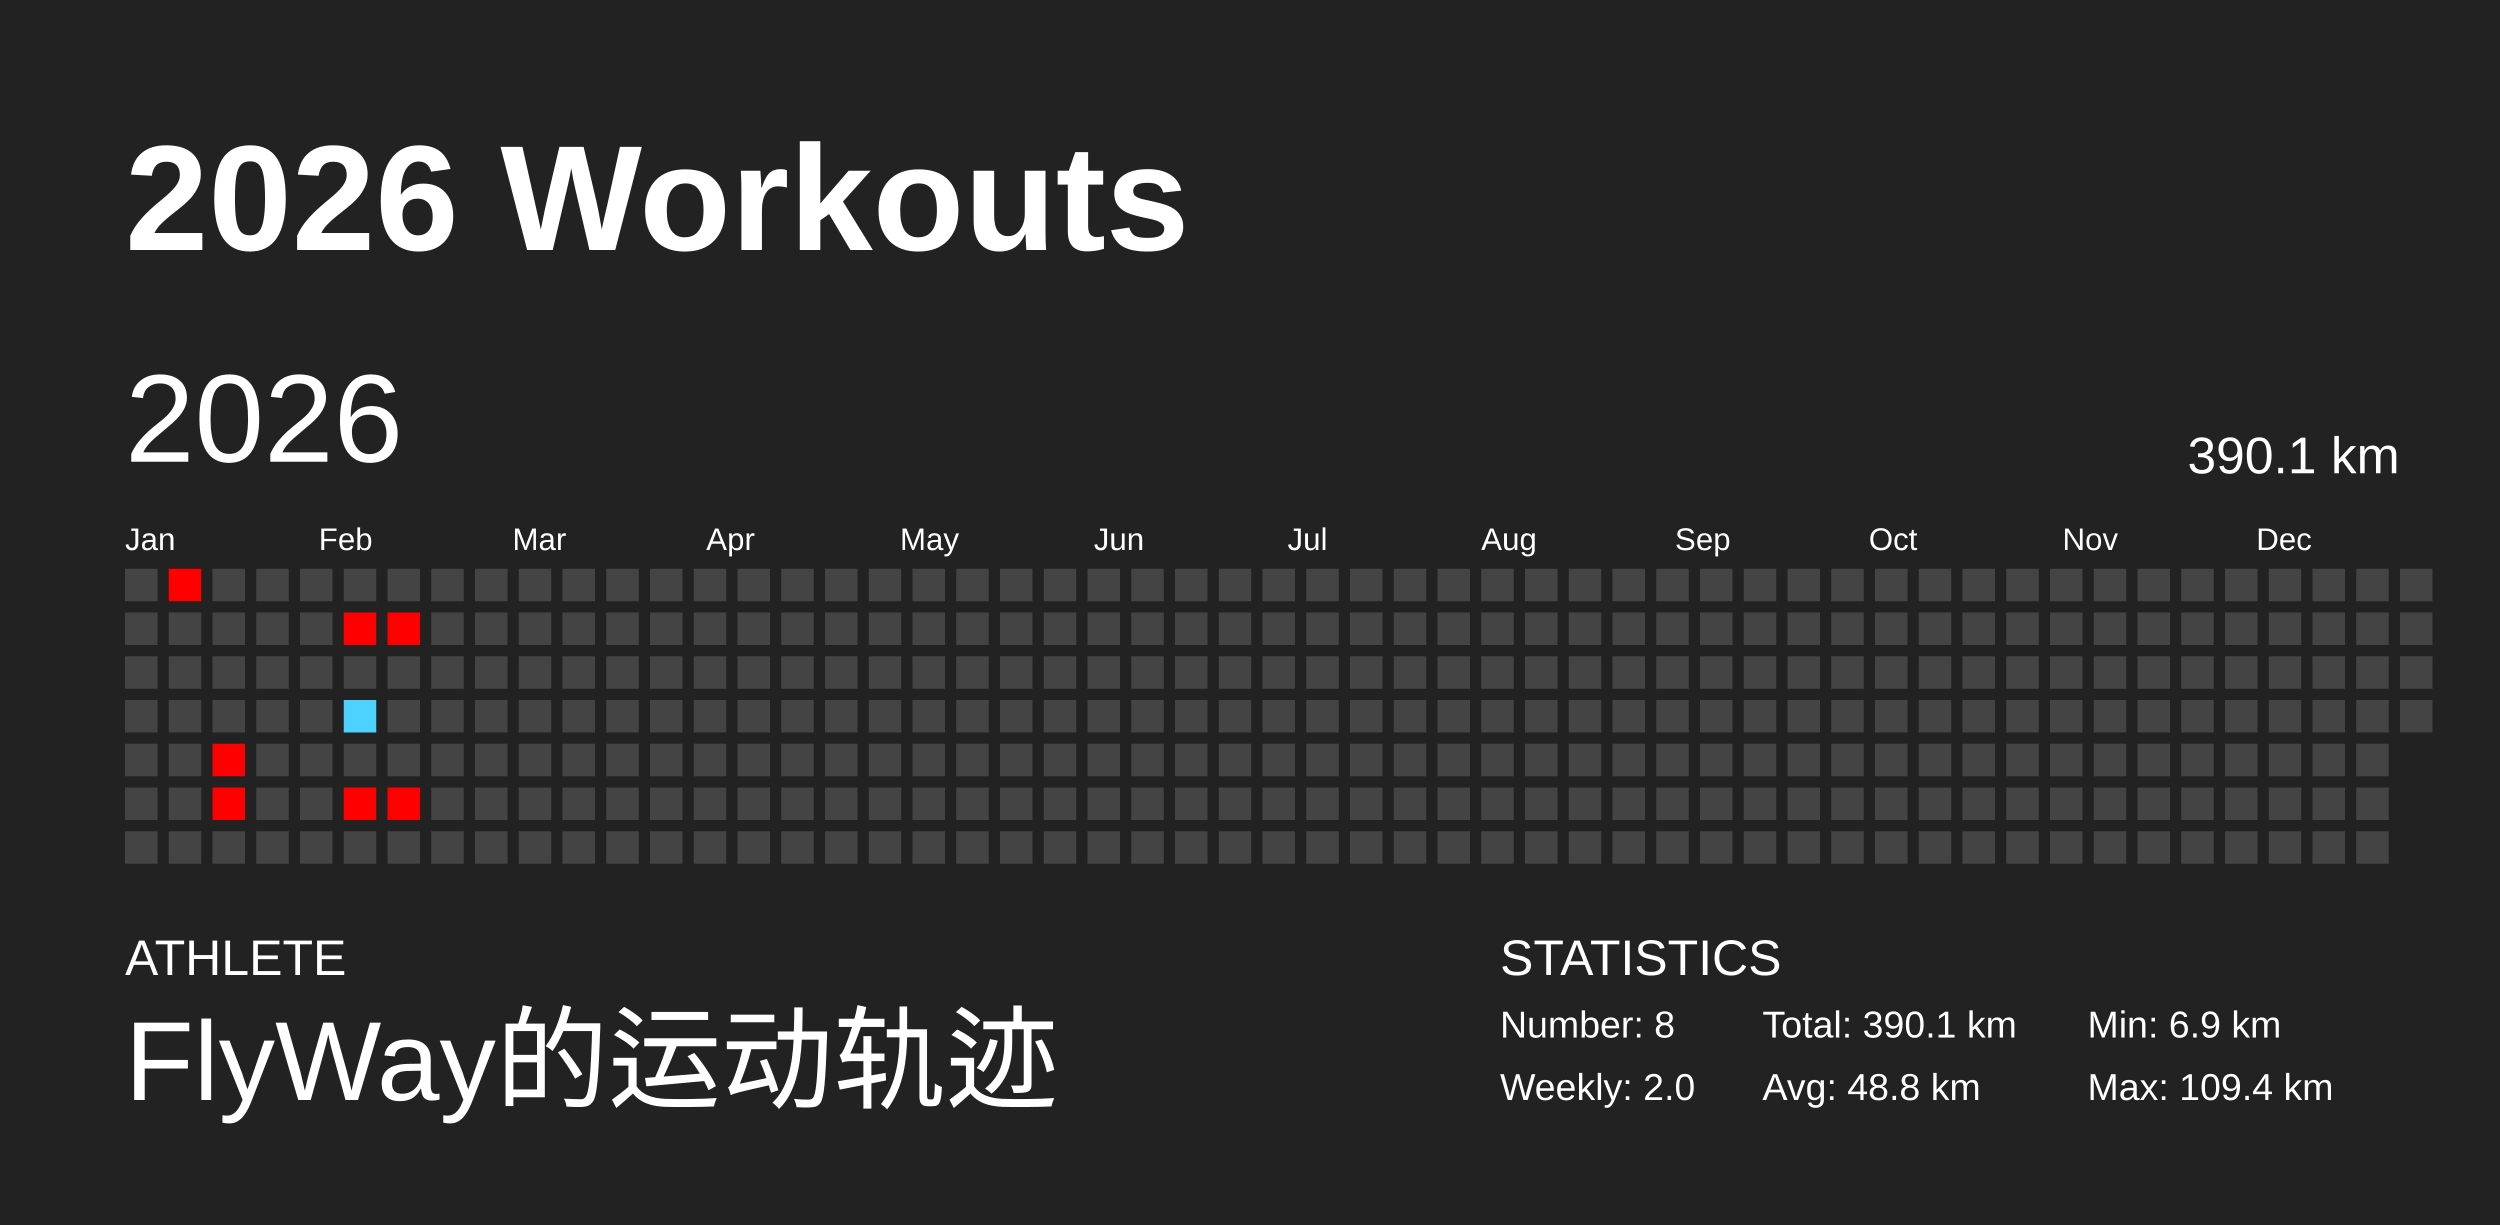
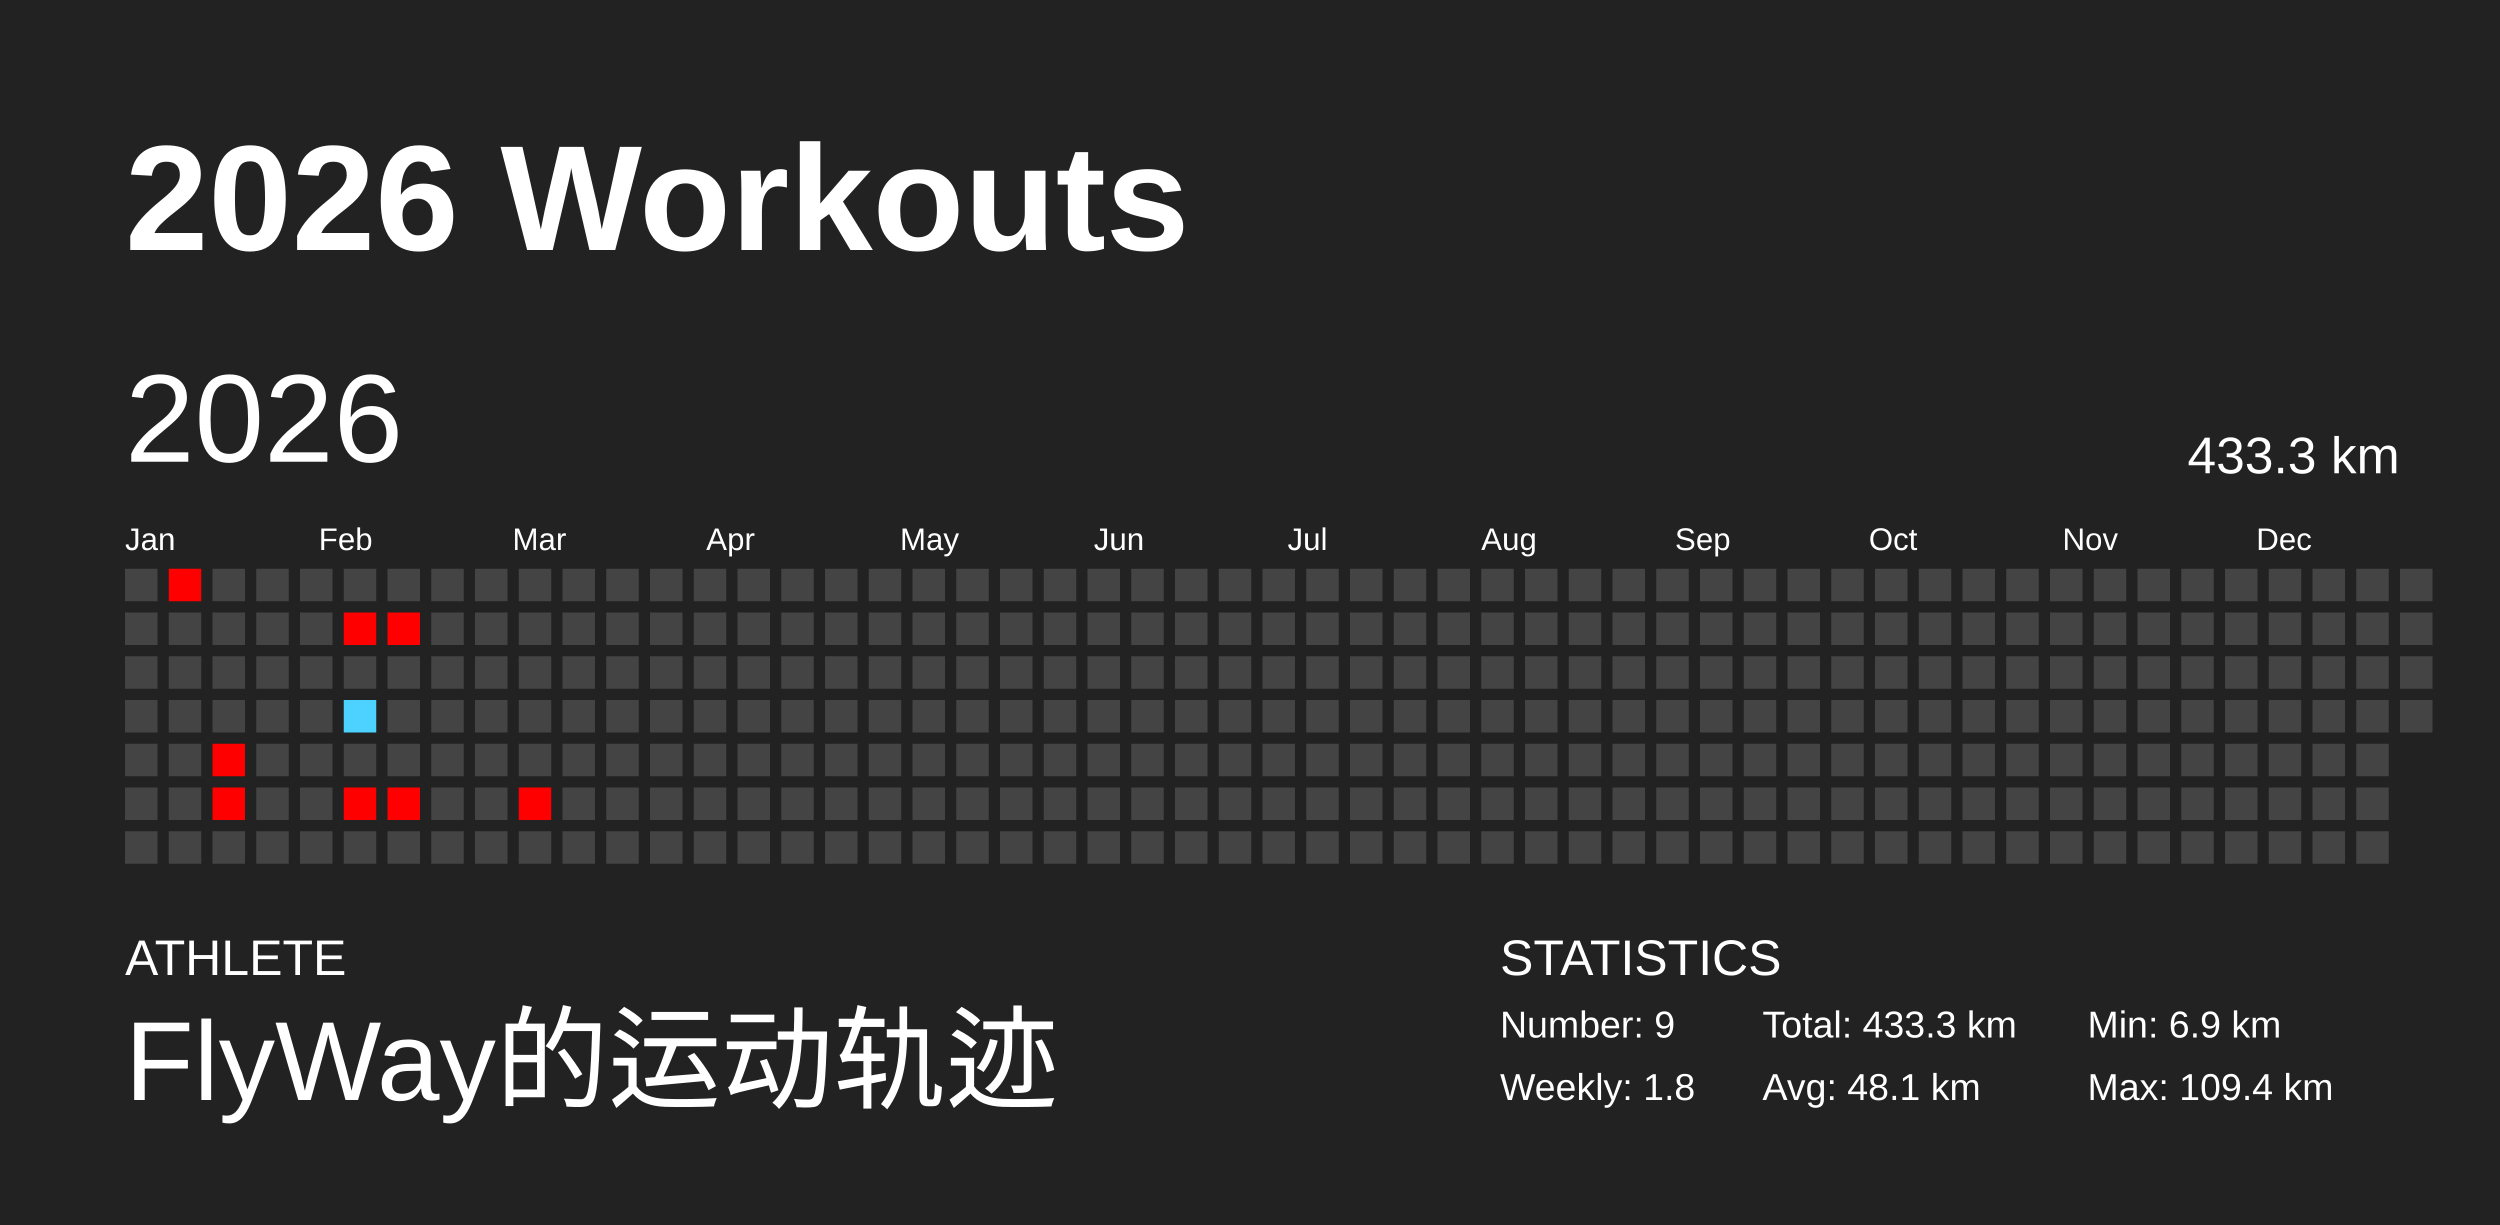
<svg xmlns="http://www.w3.org/2000/svg" baseProfile="full" height="98mm" version="1.1" viewBox="0,0,200,98" width="200mm">
  <defs />
  <rect fill="#222222" height="98" width="200" x="0" y="0" />
  <text fill="#FFFFFF" style="font-size:12px; font-family:Arial; font-weight:bold;" x="10" y="20">2026 Workouts</text>
  <text fill="#FFFFFF" style="font-size:4px; font-family:Arial" x="10" y="78">ATHLETE</text>
  <text fill="#FFFFFF" style="font-size:9px; font-family:Arial" x="10" y="88">FlyWay的运动轨迹</text>
  <text fill="#FFFFFF" style="font-size:4px; font-family:Arial" x="120" y="78">STATISTICS</text>
-   <text fill="#FFFFFF" style="font-size:3px; font-family:Arial" x="120" y="83">Number: 8</text>
-   <text fill="#FFFFFF" style="font-size:3px; font-family:Arial" x="120" y="88">Weekly: 2.0</text>
-   <text fill="#FFFFFF" style="font-size:3px; font-family:Arial" x="141" y="83">Total: 390.1 km</text>
-   <text fill="#FFFFFF" style="font-size:3px; font-family:Arial" x="141" y="88">Avg: 48.8 km</text>
+   <text fill="#FFFFFF" style="font-size:3px; font-family:Arial" x="120" y="83">Number: 9</text>
+   <text fill="#FFFFFF" style="font-size:3px; font-family:Arial" x="120" y="88">Weekly: 1.8</text>
+   <text fill="#FFFFFF" style="font-size:3px; font-family:Arial" x="141" y="83">Total: 433.3 km</text>
+   <text fill="#FFFFFF" style="font-size:3px; font-family:Arial" x="141" y="88">Avg: 48.1 km</text>
  <text fill="#FFFFFF" style="font-size:3px; font-family:Arial" x="167" y="83">Min: 6.9 km</text>
  <text fill="#FFFFFF" style="font-size:3px; font-family:Arial" x="167" y="88">Max: 109.4 km</text>
  <text dominant-baseline="hanging" fill="#FFFFFF" style="font-size:10.0px; font-family:Arial;" x="10" y="30">2026</text>
-   <text dominant-baseline="hanging" fill="#FFFFFF" style="font-size:4.125px; font-family:Arial;" x="175" y="35">390.1 km</text>
+   <text dominant-baseline="hanging" fill="#FFFFFF" style="font-size:4.125px; font-family:Arial;" x="175" y="35">433.3 km</text>
  <text fill="#FFFFFF" style="font-size:2.5px; font-family:Arial" x="10.0" y="44">Jan</text>
  <text fill="#FFFFFF" style="font-size:2.5px; font-family:Arial" x="25.5" y="44">Feb</text>
  <text fill="#FFFFFF" style="font-size:2.5px; font-family:Arial" x="41.0" y="44">Mar</text>
  <text fill="#FFFFFF" style="font-size:2.5px; font-family:Arial" x="56.5" y="44">Apr</text>
  <text fill="#FFFFFF" style="font-size:2.5px; font-family:Arial" x="72.0" y="44">May</text>
  <text fill="#FFFFFF" style="font-size:2.5px; font-family:Arial" x="87.5" y="44">Jun</text>
  <text fill="#FFFFFF" style="font-size:2.5px; font-family:Arial" x="103.0" y="44">Jul</text>
  <text fill="#FFFFFF" style="font-size:2.5px; font-family:Arial" x="118.5" y="44">Aug</text>
  <text fill="#FFFFFF" style="font-size:2.5px; font-family:Arial" x="134.0" y="44">Sep</text>
  <text fill="#FFFFFF" style="font-size:2.5px; font-family:Arial" x="149.5" y="44">Oct</text>
  <text fill="#FFFFFF" style="font-size:2.5px; font-family:Arial" x="165.0" y="44">Nov</text>
  <text fill="#FFFFFF" style="font-size:2.5px; font-family:Arial" x="180.5" y="44">Dec</text>
  <rect fill="#444444" height="2.6" width="2.6" x="10.0" y="45.5" />
  <rect fill="#444444" height="2.6" width="2.6" x="10.0" y="49.0" />
  <rect fill="#444444" height="2.6" width="2.6" x="10.0" y="52.5" />
  <rect fill="#444444" height="2.6" width="2.6" x="10.0" y="56.0" />
  <rect fill="#444444" height="2.6" width="2.6" x="10.0" y="59.5" />
  <rect fill="#444444" height="2.6" width="2.6" x="10.0" y="63.0" />
  <rect fill="#444444" height="2.6" width="2.6" x="10.0" y="66.5" />
  <rect fill="red" height="2.6" width="2.6" x="13.5" y="45.5" />
  <rect fill="#444444" height="2.6" width="2.6" x="13.5" y="49.0" />
  <rect fill="#444444" height="2.6" width="2.6" x="13.5" y="52.5" />
  <rect fill="#444444" height="2.6" width="2.6" x="13.5" y="56.0" />
  <rect fill="#444444" height="2.6" width="2.6" x="13.5" y="59.5" />
  <rect fill="#444444" height="2.6" width="2.6" x="13.5" y="63.0" />
  <rect fill="#444444" height="2.6" width="2.6" x="13.5" y="66.5" />
  <rect fill="#444444" height="2.6" width="2.6" x="17.0" y="45.5" />
  <rect fill="#444444" height="2.6" width="2.6" x="17.0" y="49.0" />
  <rect fill="#444444" height="2.6" width="2.6" x="17.0" y="52.5" />
  <rect fill="#444444" height="2.6" width="2.6" x="17.0" y="56.0" />
  <rect fill="red" height="2.6" width="2.6" x="17.0" y="59.5" />
  <rect fill="red" height="2.6" width="2.6" x="17.0" y="63.0" />
  <rect fill="#444444" height="2.6" width="2.6" x="17.0" y="66.5" />
  <rect fill="#444444" height="2.6" width="2.6" x="20.5" y="45.5" />
  <rect fill="#444444" height="2.6" width="2.6" x="20.5" y="49.0" />
  <rect fill="#444444" height="2.6" width="2.6" x="20.5" y="52.5" />
  <rect fill="#444444" height="2.6" width="2.6" x="20.5" y="56.0" />
  <rect fill="#444444" height="2.6" width="2.6" x="20.5" y="59.5" />
  <rect fill="#444444" height="2.6" width="2.6" x="20.5" y="63.0" />
  <rect fill="#444444" height="2.6" width="2.6" x="20.5" y="66.5" />
  <rect fill="#444444" height="2.6" width="2.6" x="24.0" y="45.5" />
  <rect fill="#444444" height="2.6" width="2.6" x="24.0" y="49.0" />
  <rect fill="#444444" height="2.6" width="2.6" x="24.0" y="52.5" />
  <rect fill="#444444" height="2.6" width="2.6" x="24.0" y="56.0" />
  <rect fill="#444444" height="2.6" width="2.6" x="24.0" y="59.5" />
  <rect fill="#444444" height="2.6" width="2.6" x="24.0" y="63.0" />
  <rect fill="#444444" height="2.6" width="2.6" x="24.0" y="66.5" />
  <rect fill="#444444" height="2.6" width="2.6" x="27.5" y="45.5" />
  <rect fill="red" height="2.6" width="2.6" x="27.5" y="49.0" />
  <rect fill="#444444" height="2.6" width="2.6" x="27.5" y="52.5" />
  <rect fill="#4dd2ff" height="2.6" width="2.6" x="27.5" y="56.0" />
  <rect fill="#444444" height="2.6" width="2.6" x="27.5" y="59.5" />
  <rect fill="red" height="2.6" width="2.6" x="27.5" y="63.0" />
  <rect fill="#444444" height="2.6" width="2.6" x="27.5" y="66.5" />
  <rect fill="#444444" height="2.6" width="2.6" x="31.0" y="45.5" />
  <rect fill="red" height="2.6" width="2.6" x="31.0" y="49.0" />
  <rect fill="#444444" height="2.6" width="2.6" x="31.0" y="52.5" />
  <rect fill="#444444" height="2.6" width="2.6" x="31.0" y="56.0" />
  <rect fill="#444444" height="2.6" width="2.6" x="31.0" y="59.5" />
  <rect fill="red" height="2.6" width="2.6" x="31.0" y="63.0" />
  <rect fill="#444444" height="2.6" width="2.6" x="31.0" y="66.5" />
  <rect fill="#444444" height="2.6" width="2.6" x="34.5" y="45.5" />
  <rect fill="#444444" height="2.6" width="2.6" x="34.5" y="49.0" />
  <rect fill="#444444" height="2.6" width="2.6" x="34.5" y="52.5" />
  <rect fill="#444444" height="2.6" width="2.6" x="34.5" y="56.0" />
  <rect fill="#444444" height="2.6" width="2.6" x="34.5" y="59.5" />
  <rect fill="#444444" height="2.6" width="2.6" x="34.5" y="63.0" />
  <rect fill="#444444" height="2.6" width="2.6" x="34.5" y="66.5" />
  <rect fill="#444444" height="2.6" width="2.6" x="38.0" y="45.5" />
  <rect fill="#444444" height="2.6" width="2.6" x="38.0" y="49.0" />
  <rect fill="#444444" height="2.6" width="2.6" x="38.0" y="52.5" />
  <rect fill="#444444" height="2.6" width="2.6" x="38.0" y="56.0" />
  <rect fill="#444444" height="2.6" width="2.6" x="38.0" y="59.5" />
  <rect fill="#444444" height="2.6" width="2.6" x="38.0" y="63.0" />
  <rect fill="#444444" height="2.6" width="2.6" x="38.0" y="66.5" />
  <rect fill="#444444" height="2.6" width="2.6" x="41.5" y="45.5" />
  <rect fill="#444444" height="2.6" width="2.6" x="41.5" y="49.0" />
  <rect fill="#444444" height="2.6" width="2.6" x="41.5" y="52.5" />
  <rect fill="#444444" height="2.6" width="2.6" x="41.5" y="56.0" />
  <rect fill="#444444" height="2.6" width="2.6" x="41.5" y="59.5" />
-   <rect fill="#444444" height="2.6" width="2.6" x="41.5" y="63.0" />
+   <rect fill="red" height="2.6" width="2.6" x="41.5" y="63.0" />
  <rect fill="#444444" height="2.6" width="2.6" x="41.5" y="66.5" />
  <rect fill="#444444" height="2.6" width="2.6" x="45.0" y="45.5" />
  <rect fill="#444444" height="2.6" width="2.6" x="45.0" y="49.0" />
  <rect fill="#444444" height="2.6" width="2.6" x="45.0" y="52.5" />
  <rect fill="#444444" height="2.6" width="2.6" x="45.0" y="56.0" />
  <rect fill="#444444" height="2.6" width="2.6" x="45.0" y="59.5" />
  <rect fill="#444444" height="2.6" width="2.6" x="45.0" y="63.0" />
  <rect fill="#444444" height="2.6" width="2.6" x="45.0" y="66.5" />
  <rect fill="#444444" height="2.6" width="2.6" x="48.5" y="45.5" />
  <rect fill="#444444" height="2.6" width="2.6" x="48.5" y="49.0" />
  <rect fill="#444444" height="2.6" width="2.6" x="48.5" y="52.5" />
  <rect fill="#444444" height="2.6" width="2.6" x="48.5" y="56.0" />
  <rect fill="#444444" height="2.6" width="2.6" x="48.5" y="59.5" />
  <rect fill="#444444" height="2.6" width="2.6" x="48.5" y="63.0" />
  <rect fill="#444444" height="2.6" width="2.6" x="48.5" y="66.5" />
  <rect fill="#444444" height="2.6" width="2.6" x="52.0" y="45.5" />
  <rect fill="#444444" height="2.6" width="2.6" x="52.0" y="49.0" />
  <rect fill="#444444" height="2.6" width="2.6" x="52.0" y="52.5" />
  <rect fill="#444444" height="2.6" width="2.6" x="52.0" y="56.0" />
  <rect fill="#444444" height="2.6" width="2.6" x="52.0" y="59.5" />
  <rect fill="#444444" height="2.6" width="2.6" x="52.0" y="63.0" />
  <rect fill="#444444" height="2.6" width="2.6" x="52.0" y="66.5" />
  <rect fill="#444444" height="2.6" width="2.6" x="55.5" y="45.5" />
  <rect fill="#444444" height="2.6" width="2.6" x="55.5" y="49.0" />
  <rect fill="#444444" height="2.6" width="2.6" x="55.5" y="52.5" />
  <rect fill="#444444" height="2.6" width="2.6" x="55.5" y="56.0" />
  <rect fill="#444444" height="2.6" width="2.6" x="55.5" y="59.5" />
  <rect fill="#444444" height="2.6" width="2.6" x="55.5" y="63.0" />
  <rect fill="#444444" height="2.6" width="2.6" x="55.5" y="66.5" />
  <rect fill="#444444" height="2.6" width="2.6" x="59.0" y="45.5" />
  <rect fill="#444444" height="2.6" width="2.6" x="59.0" y="49.0" />
  <rect fill="#444444" height="2.6" width="2.6" x="59.0" y="52.5" />
  <rect fill="#444444" height="2.6" width="2.6" x="59.0" y="56.0" />
  <rect fill="#444444" height="2.6" width="2.6" x="59.0" y="59.5" />
  <rect fill="#444444" height="2.6" width="2.6" x="59.0" y="63.0" />
  <rect fill="#444444" height="2.6" width="2.6" x="59.0" y="66.5" />
  <rect fill="#444444" height="2.6" width="2.6" x="62.5" y="45.5" />
  <rect fill="#444444" height="2.6" width="2.6" x="62.5" y="49.0" />
  <rect fill="#444444" height="2.6" width="2.6" x="62.5" y="52.5" />
  <rect fill="#444444" height="2.6" width="2.6" x="62.5" y="56.0" />
  <rect fill="#444444" height="2.6" width="2.6" x="62.5" y="59.5" />
  <rect fill="#444444" height="2.6" width="2.6" x="62.5" y="63.0" />
  <rect fill="#444444" height="2.6" width="2.6" x="62.5" y="66.5" />
  <rect fill="#444444" height="2.6" width="2.6" x="66.0" y="45.5" />
  <rect fill="#444444" height="2.6" width="2.6" x="66.0" y="49.0" />
  <rect fill="#444444" height="2.6" width="2.6" x="66.0" y="52.5" />
  <rect fill="#444444" height="2.6" width="2.6" x="66.0" y="56.0" />
  <rect fill="#444444" height="2.6" width="2.6" x="66.0" y="59.5" />
  <rect fill="#444444" height="2.6" width="2.6" x="66.0" y="63.0" />
  <rect fill="#444444" height="2.6" width="2.6" x="66.0" y="66.5" />
  <rect fill="#444444" height="2.6" width="2.6" x="69.5" y="45.5" />
  <rect fill="#444444" height="2.6" width="2.6" x="69.5" y="49.0" />
  <rect fill="#444444" height="2.6" width="2.6" x="69.5" y="52.5" />
  <rect fill="#444444" height="2.6" width="2.6" x="69.5" y="56.0" />
  <rect fill="#444444" height="2.6" width="2.6" x="69.5" y="59.5" />
  <rect fill="#444444" height="2.6" width="2.6" x="69.5" y="63.0" />
  <rect fill="#444444" height="2.6" width="2.6" x="69.5" y="66.5" />
  <rect fill="#444444" height="2.6" width="2.6" x="73.0" y="45.5" />
  <rect fill="#444444" height="2.6" width="2.6" x="73.0" y="49.0" />
  <rect fill="#444444" height="2.6" width="2.6" x="73.0" y="52.5" />
  <rect fill="#444444" height="2.6" width="2.6" x="73.0" y="56.0" />
  <rect fill="#444444" height="2.6" width="2.6" x="73.0" y="59.5" />
  <rect fill="#444444" height="2.6" width="2.6" x="73.0" y="63.0" />
  <rect fill="#444444" height="2.6" width="2.6" x="73.0" y="66.5" />
  <rect fill="#444444" height="2.6" width="2.6" x="76.5" y="45.5" />
  <rect fill="#444444" height="2.6" width="2.6" x="76.5" y="49.0" />
  <rect fill="#444444" height="2.6" width="2.6" x="76.5" y="52.5" />
  <rect fill="#444444" height="2.6" width="2.6" x="76.5" y="56.0" />
  <rect fill="#444444" height="2.6" width="2.6" x="76.5" y="59.5" />
  <rect fill="#444444" height="2.6" width="2.6" x="76.5" y="63.0" />
  <rect fill="#444444" height="2.6" width="2.6" x="76.5" y="66.5" />
  <rect fill="#444444" height="2.6" width="2.6" x="80.0" y="45.5" />
  <rect fill="#444444" height="2.6" width="2.6" x="80.0" y="49.0" />
  <rect fill="#444444" height="2.6" width="2.6" x="80.0" y="52.5" />
  <rect fill="#444444" height="2.6" width="2.6" x="80.0" y="56.0" />
  <rect fill="#444444" height="2.6" width="2.6" x="80.0" y="59.5" />
  <rect fill="#444444" height="2.6" width="2.6" x="80.0" y="63.0" />
  <rect fill="#444444" height="2.6" width="2.6" x="80.0" y="66.5" />
  <rect fill="#444444" height="2.6" width="2.6" x="83.5" y="45.5" />
  <rect fill="#444444" height="2.6" width="2.6" x="83.5" y="49.0" />
  <rect fill="#444444" height="2.6" width="2.6" x="83.5" y="52.5" />
  <rect fill="#444444" height="2.6" width="2.6" x="83.5" y="56.0" />
  <rect fill="#444444" height="2.6" width="2.6" x="83.5" y="59.5" />
  <rect fill="#444444" height="2.6" width="2.6" x="83.5" y="63.0" />
  <rect fill="#444444" height="2.6" width="2.6" x="83.5" y="66.5" />
  <rect fill="#444444" height="2.6" width="2.6" x="87.0" y="45.5" />
  <rect fill="#444444" height="2.6" width="2.6" x="87.0" y="49.0" />
  <rect fill="#444444" height="2.6" width="2.6" x="87.0" y="52.5" />
  <rect fill="#444444" height="2.6" width="2.6" x="87.0" y="56.0" />
  <rect fill="#444444" height="2.6" width="2.6" x="87.0" y="59.5" />
  <rect fill="#444444" height="2.6" width="2.6" x="87.0" y="63.0" />
  <rect fill="#444444" height="2.6" width="2.6" x="87.0" y="66.5" />
  <rect fill="#444444" height="2.6" width="2.6" x="90.5" y="45.5" />
  <rect fill="#444444" height="2.6" width="2.6" x="90.5" y="49.0" />
  <rect fill="#444444" height="2.6" width="2.6" x="90.5" y="52.5" />
  <rect fill="#444444" height="2.6" width="2.6" x="90.5" y="56.0" />
  <rect fill="#444444" height="2.6" width="2.6" x="90.5" y="59.5" />
  <rect fill="#444444" height="2.6" width="2.6" x="90.5" y="63.0" />
  <rect fill="#444444" height="2.6" width="2.6" x="90.5" y="66.5" />
  <rect fill="#444444" height="2.6" width="2.6" x="94.0" y="45.5" />
  <rect fill="#444444" height="2.6" width="2.6" x="94.0" y="49.0" />
  <rect fill="#444444" height="2.6" width="2.6" x="94.0" y="52.5" />
  <rect fill="#444444" height="2.6" width="2.6" x="94.0" y="56.0" />
  <rect fill="#444444" height="2.6" width="2.6" x="94.0" y="59.5" />
  <rect fill="#444444" height="2.6" width="2.6" x="94.0" y="63.0" />
  <rect fill="#444444" height="2.6" width="2.6" x="94.0" y="66.5" />
  <rect fill="#444444" height="2.6" width="2.6" x="97.5" y="45.5" />
  <rect fill="#444444" height="2.6" width="2.6" x="97.5" y="49.0" />
  <rect fill="#444444" height="2.6" width="2.6" x="97.5" y="52.5" />
  <rect fill="#444444" height="2.6" width="2.6" x="97.5" y="56.0" />
  <rect fill="#444444" height="2.6" width="2.6" x="97.5" y="59.5" />
  <rect fill="#444444" height="2.6" width="2.6" x="97.5" y="63.0" />
  <rect fill="#444444" height="2.6" width="2.6" x="97.5" y="66.5" />
  <rect fill="#444444" height="2.6" width="2.6" x="101.0" y="45.5" />
  <rect fill="#444444" height="2.6" width="2.6" x="101.0" y="49.0" />
  <rect fill="#444444" height="2.6" width="2.6" x="101.0" y="52.5" />
  <rect fill="#444444" height="2.6" width="2.6" x="101.0" y="56.0" />
  <rect fill="#444444" height="2.6" width="2.6" x="101.0" y="59.5" />
  <rect fill="#444444" height="2.6" width="2.6" x="101.0" y="63.0" />
  <rect fill="#444444" height="2.6" width="2.6" x="101.0" y="66.5" />
  <rect fill="#444444" height="2.6" width="2.6" x="104.5" y="45.5" />
  <rect fill="#444444" height="2.6" width="2.6" x="104.5" y="49.0" />
  <rect fill="#444444" height="2.6" width="2.6" x="104.5" y="52.5" />
  <rect fill="#444444" height="2.6" width="2.6" x="104.5" y="56.0" />
  <rect fill="#444444" height="2.6" width="2.6" x="104.5" y="59.5" />
  <rect fill="#444444" height="2.6" width="2.6" x="104.5" y="63.0" />
  <rect fill="#444444" height="2.6" width="2.6" x="104.5" y="66.5" />
  <rect fill="#444444" height="2.6" width="2.6" x="108.0" y="45.5" />
  <rect fill="#444444" height="2.6" width="2.6" x="108.0" y="49.0" />
  <rect fill="#444444" height="2.6" width="2.6" x="108.0" y="52.5" />
  <rect fill="#444444" height="2.6" width="2.6" x="108.0" y="56.0" />
  <rect fill="#444444" height="2.6" width="2.6" x="108.0" y="59.5" />
  <rect fill="#444444" height="2.6" width="2.6" x="108.0" y="63.0" />
  <rect fill="#444444" height="2.6" width="2.6" x="108.0" y="66.5" />
  <rect fill="#444444" height="2.6" width="2.6" x="111.5" y="45.5" />
  <rect fill="#444444" height="2.6" width="2.6" x="111.5" y="49.0" />
  <rect fill="#444444" height="2.6" width="2.6" x="111.5" y="52.5" />
  <rect fill="#444444" height="2.6" width="2.6" x="111.5" y="56.0" />
  <rect fill="#444444" height="2.6" width="2.6" x="111.5" y="59.5" />
  <rect fill="#444444" height="2.6" width="2.6" x="111.5" y="63.0" />
  <rect fill="#444444" height="2.6" width="2.6" x="111.5" y="66.5" />
  <rect fill="#444444" height="2.6" width="2.6" x="115.0" y="45.5" />
  <rect fill="#444444" height="2.6" width="2.6" x="115.0" y="49.0" />
  <rect fill="#444444" height="2.6" width="2.6" x="115.0" y="52.5" />
  <rect fill="#444444" height="2.6" width="2.6" x="115.0" y="56.0" />
  <rect fill="#444444" height="2.6" width="2.6" x="115.0" y="59.5" />
  <rect fill="#444444" height="2.6" width="2.6" x="115.0" y="63.0" />
  <rect fill="#444444" height="2.6" width="2.6" x="115.0" y="66.5" />
  <rect fill="#444444" height="2.6" width="2.6" x="118.5" y="45.5" />
  <rect fill="#444444" height="2.6" width="2.6" x="118.5" y="49.0" />
  <rect fill="#444444" height="2.6" width="2.6" x="118.5" y="52.5" />
  <rect fill="#444444" height="2.6" width="2.6" x="118.5" y="56.0" />
  <rect fill="#444444" height="2.6" width="2.6" x="118.5" y="59.5" />
  <rect fill="#444444" height="2.6" width="2.6" x="118.5" y="63.0" />
  <rect fill="#444444" height="2.6" width="2.6" x="118.5" y="66.5" />
  <rect fill="#444444" height="2.6" width="2.6" x="122.0" y="45.5" />
  <rect fill="#444444" height="2.6" width="2.6" x="122.0" y="49.0" />
  <rect fill="#444444" height="2.6" width="2.6" x="122.0" y="52.5" />
  <rect fill="#444444" height="2.6" width="2.6" x="122.0" y="56.0" />
  <rect fill="#444444" height="2.6" width="2.6" x="122.0" y="59.5" />
  <rect fill="#444444" height="2.6" width="2.6" x="122.0" y="63.0" />
  <rect fill="#444444" height="2.6" width="2.6" x="122.0" y="66.5" />
  <rect fill="#444444" height="2.6" width="2.6" x="125.5" y="45.5" />
  <rect fill="#444444" height="2.6" width="2.6" x="125.5" y="49.0" />
  <rect fill="#444444" height="2.6" width="2.6" x="125.5" y="52.5" />
  <rect fill="#444444" height="2.6" width="2.6" x="125.5" y="56.0" />
  <rect fill="#444444" height="2.6" width="2.6" x="125.5" y="59.5" />
  <rect fill="#444444" height="2.6" width="2.6" x="125.5" y="63.0" />
  <rect fill="#444444" height="2.6" width="2.6" x="125.5" y="66.5" />
  <rect fill="#444444" height="2.6" width="2.6" x="129.0" y="45.5" />
  <rect fill="#444444" height="2.6" width="2.6" x="129.0" y="49.0" />
  <rect fill="#444444" height="2.6" width="2.6" x="129.0" y="52.5" />
  <rect fill="#444444" height="2.6" width="2.6" x="129.0" y="56.0" />
  <rect fill="#444444" height="2.6" width="2.6" x="129.0" y="59.5" />
  <rect fill="#444444" height="2.6" width="2.6" x="129.0" y="63.0" />
  <rect fill="#444444" height="2.6" width="2.6" x="129.0" y="66.5" />
  <rect fill="#444444" height="2.6" width="2.6" x="132.5" y="45.5" />
  <rect fill="#444444" height="2.6" width="2.6" x="132.5" y="49.0" />
  <rect fill="#444444" height="2.6" width="2.6" x="132.5" y="52.5" />
  <rect fill="#444444" height="2.6" width="2.6" x="132.5" y="56.0" />
  <rect fill="#444444" height="2.6" width="2.6" x="132.5" y="59.5" />
  <rect fill="#444444" height="2.6" width="2.6" x="132.5" y="63.0" />
  <rect fill="#444444" height="2.6" width="2.6" x="132.5" y="66.5" />
  <rect fill="#444444" height="2.6" width="2.6" x="136.0" y="45.5" />
  <rect fill="#444444" height="2.6" width="2.6" x="136.0" y="49.0" />
  <rect fill="#444444" height="2.6" width="2.6" x="136.0" y="52.5" />
  <rect fill="#444444" height="2.6" width="2.6" x="136.0" y="56.0" />
  <rect fill="#444444" height="2.6" width="2.6" x="136.0" y="59.5" />
  <rect fill="#444444" height="2.6" width="2.6" x="136.0" y="63.0" />
  <rect fill="#444444" height="2.6" width="2.6" x="136.0" y="66.5" />
  <rect fill="#444444" height="2.6" width="2.6" x="139.5" y="45.5" />
  <rect fill="#444444" height="2.6" width="2.6" x="139.5" y="49.0" />
  <rect fill="#444444" height="2.6" width="2.6" x="139.5" y="52.5" />
  <rect fill="#444444" height="2.6" width="2.6" x="139.5" y="56.0" />
  <rect fill="#444444" height="2.6" width="2.6" x="139.5" y="59.5" />
  <rect fill="#444444" height="2.6" width="2.6" x="139.5" y="63.0" />
  <rect fill="#444444" height="2.6" width="2.6" x="139.5" y="66.5" />
  <rect fill="#444444" height="2.6" width="2.6" x="143.0" y="45.5" />
  <rect fill="#444444" height="2.6" width="2.6" x="143.0" y="49.0" />
  <rect fill="#444444" height="2.6" width="2.6" x="143.0" y="52.5" />
  <rect fill="#444444" height="2.6" width="2.6" x="143.0" y="56.0" />
  <rect fill="#444444" height="2.6" width="2.6" x="143.0" y="59.5" />
  <rect fill="#444444" height="2.6" width="2.6" x="143.0" y="63.0" />
  <rect fill="#444444" height="2.6" width="2.6" x="143.0" y="66.5" />
  <rect fill="#444444" height="2.6" width="2.6" x="146.5" y="45.5" />
  <rect fill="#444444" height="2.6" width="2.6" x="146.5" y="49.0" />
  <rect fill="#444444" height="2.6" width="2.6" x="146.5" y="52.5" />
  <rect fill="#444444" height="2.6" width="2.6" x="146.5" y="56.0" />
  <rect fill="#444444" height="2.6" width="2.6" x="146.5" y="59.5" />
  <rect fill="#444444" height="2.6" width="2.6" x="146.5" y="63.0" />
  <rect fill="#444444" height="2.6" width="2.6" x="146.5" y="66.5" />
  <rect fill="#444444" height="2.6" width="2.6" x="150.0" y="45.5" />
  <rect fill="#444444" height="2.6" width="2.6" x="150.0" y="49.0" />
  <rect fill="#444444" height="2.6" width="2.6" x="150.0" y="52.5" />
  <rect fill="#444444" height="2.6" width="2.6" x="150.0" y="56.0" />
  <rect fill="#444444" height="2.6" width="2.6" x="150.0" y="59.5" />
  <rect fill="#444444" height="2.6" width="2.6" x="150.0" y="63.0" />
  <rect fill="#444444" height="2.6" width="2.6" x="150.0" y="66.5" />
  <rect fill="#444444" height="2.6" width="2.6" x="153.5" y="45.5" />
  <rect fill="#444444" height="2.6" width="2.6" x="153.5" y="49.0" />
  <rect fill="#444444" height="2.6" width="2.6" x="153.5" y="52.5" />
  <rect fill="#444444" height="2.6" width="2.6" x="153.5" y="56.0" />
  <rect fill="#444444" height="2.6" width="2.6" x="153.5" y="59.5" />
  <rect fill="#444444" height="2.6" width="2.6" x="153.5" y="63.0" />
  <rect fill="#444444" height="2.6" width="2.6" x="153.5" y="66.5" />
  <rect fill="#444444" height="2.6" width="2.6" x="157.0" y="45.5" />
  <rect fill="#444444" height="2.6" width="2.6" x="157.0" y="49.0" />
  <rect fill="#444444" height="2.6" width="2.6" x="157.0" y="52.5" />
  <rect fill="#444444" height="2.6" width="2.6" x="157.0" y="56.0" />
  <rect fill="#444444" height="2.6" width="2.6" x="157.0" y="59.5" />
  <rect fill="#444444" height="2.6" width="2.6" x="157.0" y="63.0" />
  <rect fill="#444444" height="2.6" width="2.6" x="157.0" y="66.5" />
  <rect fill="#444444" height="2.6" width="2.6" x="160.5" y="45.5" />
  <rect fill="#444444" height="2.6" width="2.6" x="160.5" y="49.0" />
  <rect fill="#444444" height="2.6" width="2.6" x="160.5" y="52.5" />
  <rect fill="#444444" height="2.6" width="2.6" x="160.5" y="56.0" />
  <rect fill="#444444" height="2.6" width="2.6" x="160.5" y="59.5" />
  <rect fill="#444444" height="2.6" width="2.6" x="160.5" y="63.0" />
  <rect fill="#444444" height="2.6" width="2.6" x="160.5" y="66.5" />
  <rect fill="#444444" height="2.6" width="2.6" x="164.0" y="45.5" />
  <rect fill="#444444" height="2.6" width="2.6" x="164.0" y="49.0" />
  <rect fill="#444444" height="2.6" width="2.6" x="164.0" y="52.5" />
  <rect fill="#444444" height="2.6" width="2.6" x="164.0" y="56.0" />
  <rect fill="#444444" height="2.6" width="2.6" x="164.0" y="59.5" />
  <rect fill="#444444" height="2.6" width="2.6" x="164.0" y="63.0" />
  <rect fill="#444444" height="2.6" width="2.6" x="164.0" y="66.5" />
  <rect fill="#444444" height="2.6" width="2.6" x="167.5" y="45.5" />
  <rect fill="#444444" height="2.6" width="2.6" x="167.5" y="49.0" />
  <rect fill="#444444" height="2.6" width="2.6" x="167.5" y="52.5" />
  <rect fill="#444444" height="2.6" width="2.6" x="167.5" y="56.0" />
  <rect fill="#444444" height="2.6" width="2.6" x="167.5" y="59.5" />
  <rect fill="#444444" height="2.6" width="2.6" x="167.5" y="63.0" />
  <rect fill="#444444" height="2.6" width="2.6" x="167.5" y="66.5" />
  <rect fill="#444444" height="2.6" width="2.6" x="171.0" y="45.5" />
  <rect fill="#444444" height="2.6" width="2.6" x="171.0" y="49.0" />
  <rect fill="#444444" height="2.6" width="2.6" x="171.0" y="52.5" />
  <rect fill="#444444" height="2.6" width="2.6" x="171.0" y="56.0" />
  <rect fill="#444444" height="2.6" width="2.6" x="171.0" y="59.5" />
  <rect fill="#444444" height="2.6" width="2.6" x="171.0" y="63.0" />
  <rect fill="#444444" height="2.6" width="2.6" x="171.0" y="66.5" />
  <rect fill="#444444" height="2.6" width="2.6" x="174.5" y="45.5" />
  <rect fill="#444444" height="2.6" width="2.6" x="174.5" y="49.0" />
  <rect fill="#444444" height="2.6" width="2.6" x="174.5" y="52.5" />
  <rect fill="#444444" height="2.6" width="2.6" x="174.5" y="56.0" />
  <rect fill="#444444" height="2.6" width="2.6" x="174.5" y="59.5" />
  <rect fill="#444444" height="2.6" width="2.6" x="174.5" y="63.0" />
  <rect fill="#444444" height="2.6" width="2.6" x="174.5" y="66.5" />
  <rect fill="#444444" height="2.6" width="2.6" x="178.0" y="45.5" />
  <rect fill="#444444" height="2.6" width="2.6" x="178.0" y="49.0" />
  <rect fill="#444444" height="2.6" width="2.6" x="178.0" y="52.5" />
  <rect fill="#444444" height="2.6" width="2.6" x="178.0" y="56.0" />
  <rect fill="#444444" height="2.6" width="2.6" x="178.0" y="59.5" />
  <rect fill="#444444" height="2.6" width="2.6" x="178.0" y="63.0" />
  <rect fill="#444444" height="2.6" width="2.6" x="178.0" y="66.5" />
  <rect fill="#444444" height="2.6" width="2.6" x="181.5" y="45.5" />
  <rect fill="#444444" height="2.6" width="2.6" x="181.5" y="49.0" />
  <rect fill="#444444" height="2.6" width="2.6" x="181.5" y="52.5" />
  <rect fill="#444444" height="2.6" width="2.6" x="181.5" y="56.0" />
  <rect fill="#444444" height="2.6" width="2.6" x="181.5" y="59.5" />
  <rect fill="#444444" height="2.6" width="2.6" x="181.5" y="63.0" />
  <rect fill="#444444" height="2.6" width="2.6" x="181.5" y="66.5" />
  <rect fill="#444444" height="2.6" width="2.6" x="185.0" y="45.5" />
  <rect fill="#444444" height="2.6" width="2.6" x="185.0" y="49.0" />
  <rect fill="#444444" height="2.6" width="2.6" x="185.0" y="52.5" />
  <rect fill="#444444" height="2.6" width="2.6" x="185.0" y="56.0" />
  <rect fill="#444444" height="2.6" width="2.6" x="185.0" y="59.5" />
  <rect fill="#444444" height="2.6" width="2.6" x="185.0" y="63.0" />
  <rect fill="#444444" height="2.6" width="2.6" x="185.0" y="66.5" />
  <rect fill="#444444" height="2.6" width="2.6" x="188.5" y="45.5" />
  <rect fill="#444444" height="2.6" width="2.6" x="188.5" y="49.0" />
  <rect fill="#444444" height="2.6" width="2.6" x="188.5" y="52.5" />
  <rect fill="#444444" height="2.6" width="2.6" x="188.5" y="56.0" />
  <rect fill="#444444" height="2.6" width="2.6" x="188.5" y="59.5" />
  <rect fill="#444444" height="2.6" width="2.6" x="188.5" y="63.0" />
  <rect fill="#444444" height="2.6" width="2.6" x="188.5" y="66.5" />
  <rect fill="#444444" height="2.6" width="2.6" x="192.0" y="45.5" />
  <rect fill="#444444" height="2.6" width="2.6" x="192.0" y="49.0" />
  <rect fill="#444444" height="2.6" width="2.6" x="192.0" y="52.5" />
  <rect fill="#444444" height="2.6" width="2.6" x="192.0" y="56.0" />
</svg>
